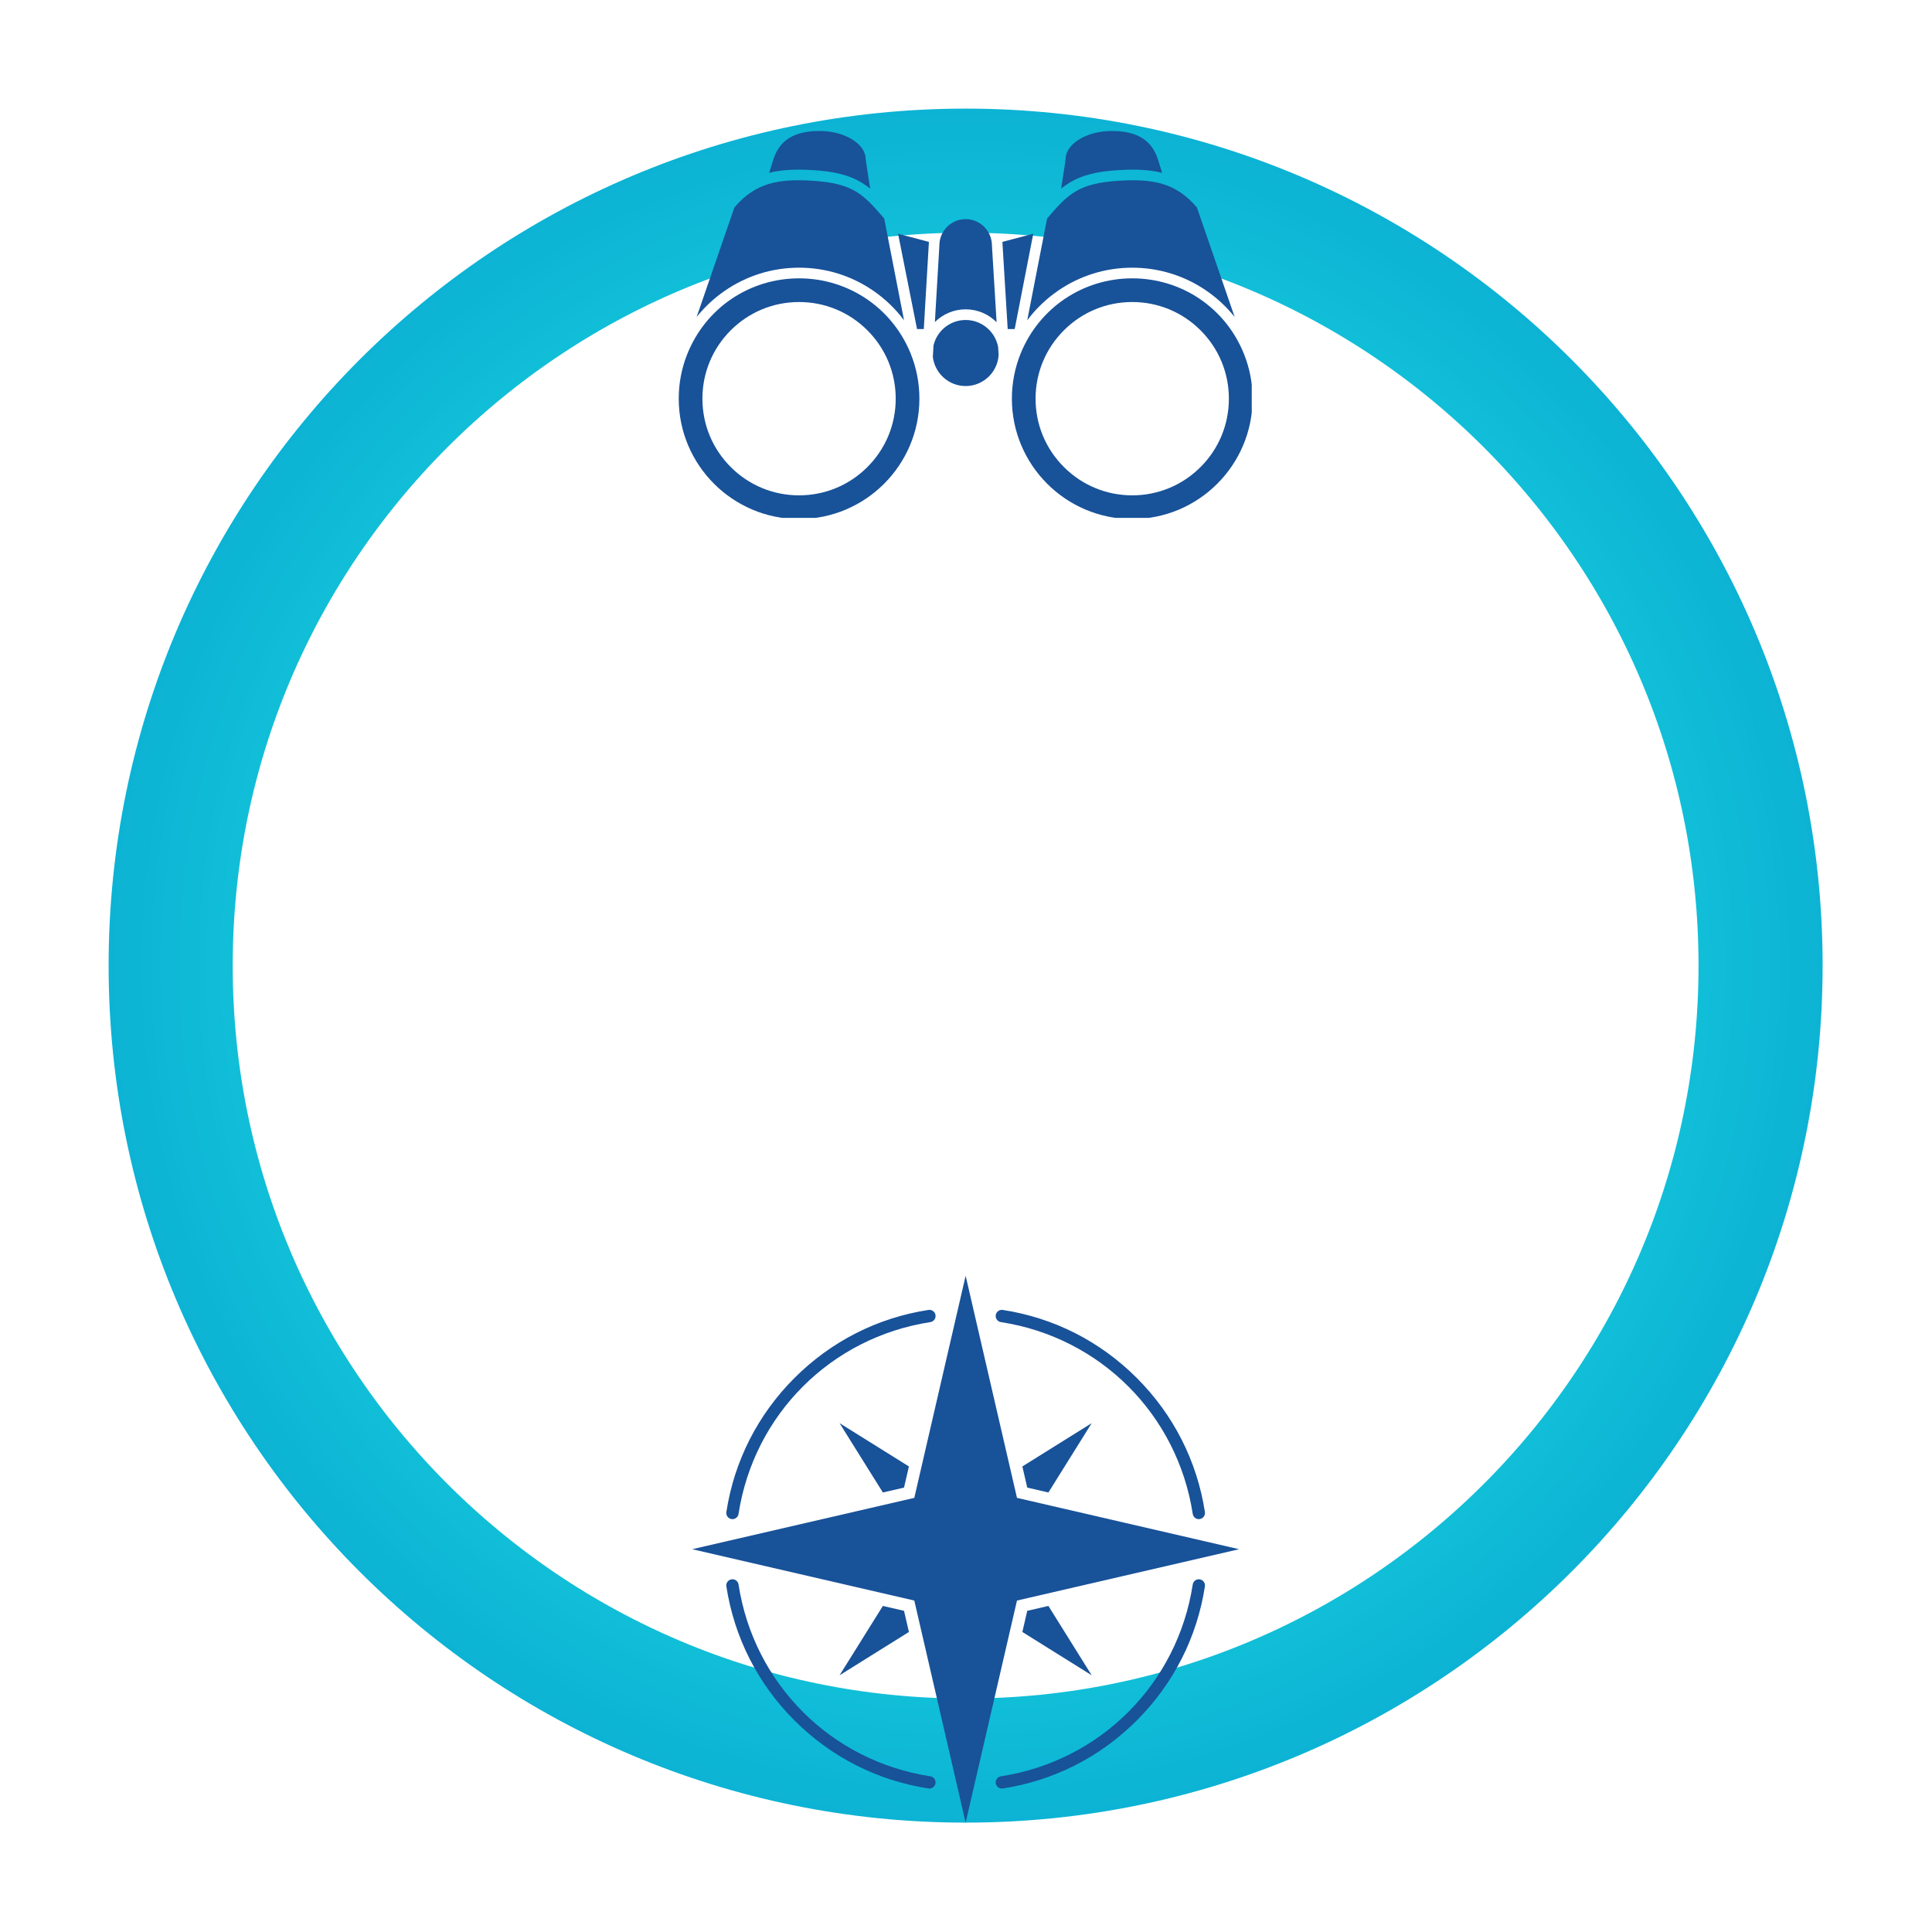
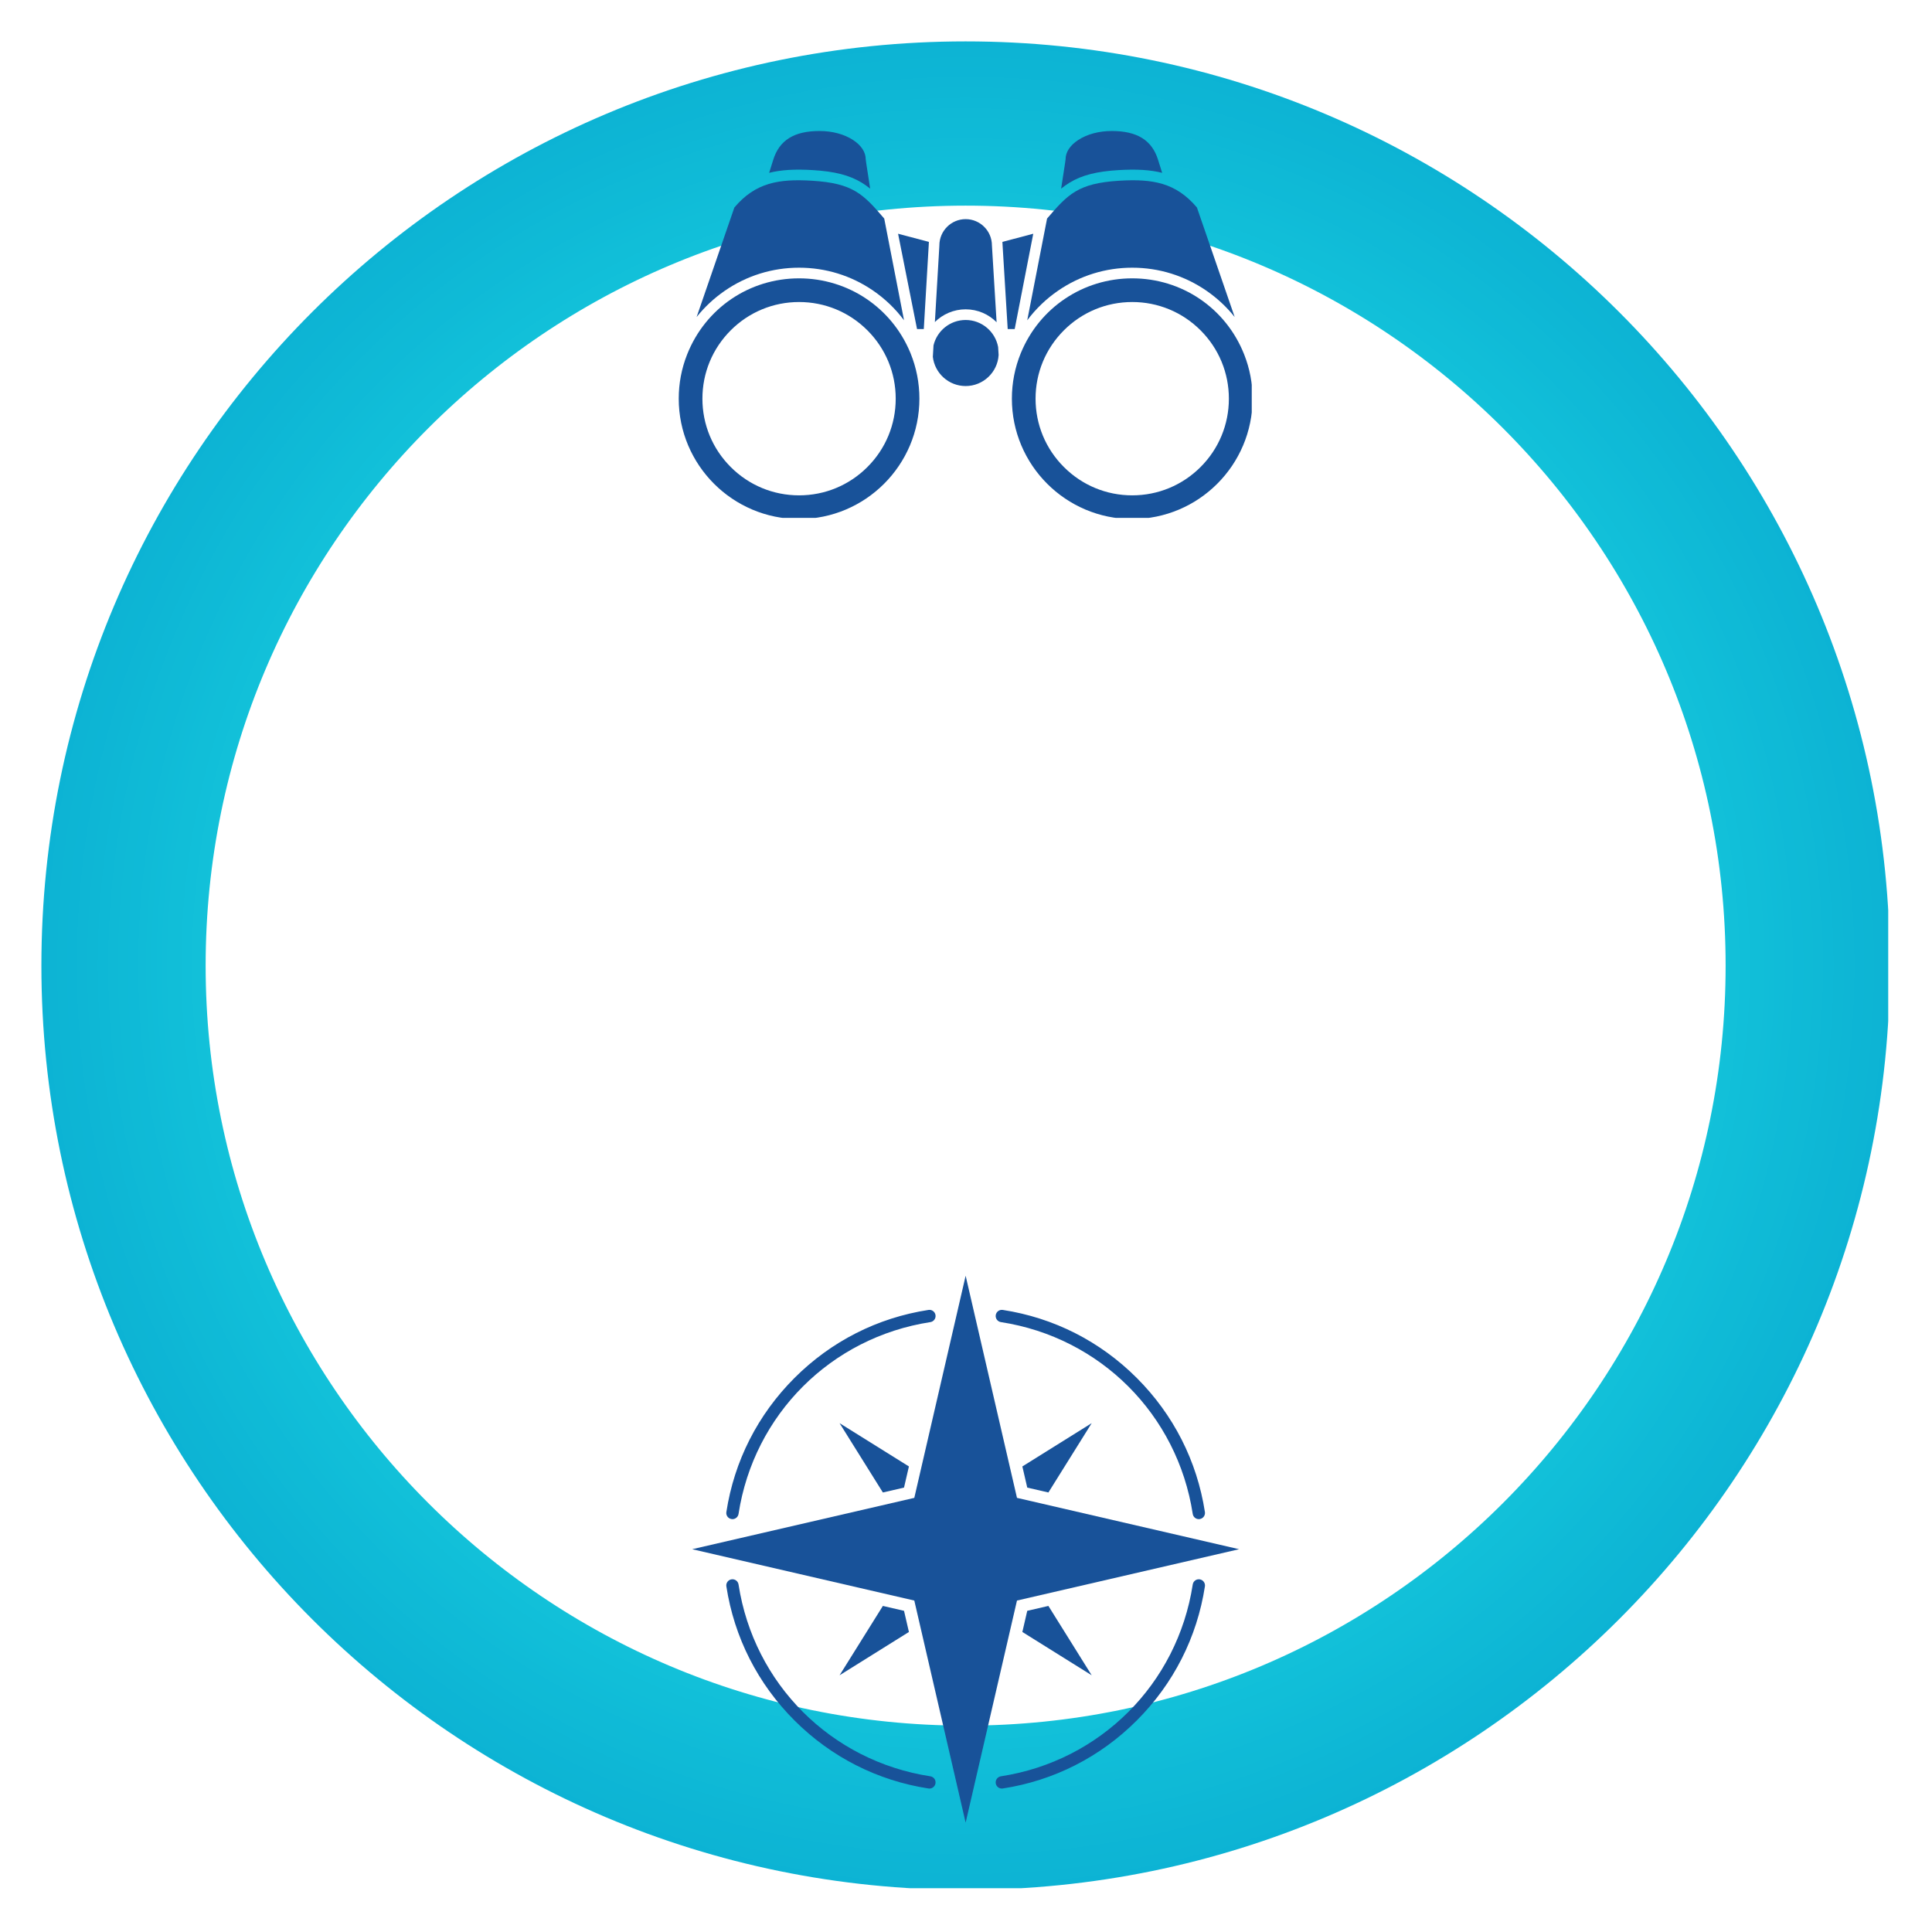
<svg xmlns="http://www.w3.org/2000/svg" width="529" zoomAndPan="magnify" viewBox="0 0 396.75 396.75" height="529" preserveAspectRatio="xMidYMid meet" version="1.0">
  <defs>
-     <clipPath id="25cd5ff26c">
-       <path d="M 22.305 22.305 L 374.289 22.305 L 374.289 374.289 L 22.305 374.289 Z M 22.305 22.305 " clip-rule="nonzero" />
-     </clipPath>
-     <clipPath id="44bf97d518">
-       <path d="M 198.297 22.305 C 101.098 22.305 22.305 101.098 22.305 198.297 C 22.305 295.492 101.098 374.289 198.297 374.289 C 295.492 374.289 374.289 295.492 374.289 198.297 C 374.289 101.098 295.492 22.305 198.297 22.305 Z M 198.297 22.305 " clip-rule="nonzero" />
-     </clipPath>
-     <radialGradient gradientTransform="matrix(1.334174, 0, 0, 1.334174, -0.000000146807, -0.0000146535)" gradientUnits="userSpaceOnUse" r="248.892" cx="175.993" id="7a823cd179" cy="175.993" fx="175.993" fy="175.993">
+     <clipPath id="ffeec0c623">
+       <path d="M 8.5 8.5 L 387.758 8.5 L 387.758 387.758 L 8.5 387.758 Z M 8.5 8.5 " clip-rule="nonzero" />
+     </clipPath>
+     <clipPath id="bf81d97fba">
+       <path d="M 198.301 8.5 C 93.477 8.5 8.5 93.477 8.5 198.301 C 8.5 303.121 93.477 388.098 198.301 388.098 C 303.121 388.098 388.098 303.121 388.098 198.301 C 388.098 93.477 303.121 8.5 198.301 8.5 Z M 198.301 8.5 " clip-rule="nonzero" />
+     </clipPath>
+     <radialGradient gradientTransform="matrix(1.334174, 0, 0, 1.334174, 0.000000152441, -0.0000197942)" gradientUnits="userSpaceOnUse" r="268.419" cx="189.8" id="66770930e5" cy="189.8" fx="189.8" fy="189.8">
      <stop stop-opacity="1" stop-color="rgb(16.794%, 99.835%, 95.221%)" offset="0" />
      <stop stop-opacity="1" stop-color="rgb(16.695%, 99.59%, 95.12%)" offset="0.008" />
      <stop stop-opacity="1" stop-color="rgb(16.628%, 99.425%, 95.053%)" offset="0.012" />
      <stop stop-opacity="1" stop-color="rgb(16.562%, 99.261%, 94.986%)" offset="0.016" />
      <stop stop-opacity="1" stop-color="rgb(16.496%, 99.097%, 94.919%)" offset="0.02" />
      <stop stop-opacity="1" stop-color="rgb(16.431%, 98.933%, 94.852%)" offset="0.023" />
      <stop stop-opacity="1" stop-color="rgb(16.365%, 98.77%, 94.783%)" offset="0.027" />
      <stop stop-opacity="1" stop-color="rgb(16.299%, 98.605%, 94.716%)" offset="0.031" />
      <stop stop-opacity="1" stop-color="rgb(16.232%, 98.442%, 94.649%)" offset="0.035" />
      <stop stop-opacity="1" stop-color="rgb(16.167%, 98.277%, 94.582%)" offset="0.039" />
      <stop stop-opacity="1" stop-color="rgb(16.101%, 98.114%, 94.514%)" offset="0.043" />
      <stop stop-opacity="1" stop-color="rgb(16.035%, 97.949%, 94.447%)" offset="0.047" />
      <stop stop-opacity="1" stop-color="rgb(15.97%, 97.786%, 94.38%)" offset="0.051" />
      <stop stop-opacity="1" stop-color="rgb(15.904%, 97.623%, 94.312%)" offset="0.055" />
      <stop stop-opacity="1" stop-color="rgb(15.837%, 97.458%, 94.244%)" offset="0.059" />
      <stop stop-opacity="1" stop-color="rgb(15.771%, 97.295%, 94.177%)" offset="0.062" />
      <stop stop-opacity="1" stop-color="rgb(15.706%, 97.13%, 94.11%)" offset="0.066" />
      <stop stop-opacity="1" stop-color="rgb(15.64%, 96.967%, 94.043%)" offset="0.07" />
      <stop stop-opacity="1" stop-color="rgb(15.575%, 96.803%, 93.976%)" offset="0.074" />
      <stop stop-opacity="1" stop-color="rgb(15.509%, 96.638%, 93.907%)" offset="0.078" />
      <stop stop-opacity="1" stop-color="rgb(15.442%, 96.475%, 93.84%)" offset="0.082" />
      <stop stop-opacity="1" stop-color="rgb(15.376%, 96.31%, 93.773%)" offset="0.086" />
      <stop stop-opacity="1" stop-color="rgb(15.311%, 96.147%, 93.706%)" offset="0.09" />
      <stop stop-opacity="1" stop-color="rgb(15.245%, 95.982%, 93.639%)" offset="0.094" />
      <stop stop-opacity="1" stop-color="rgb(15.179%, 95.819%, 93.571%)" offset="0.098" />
      <stop stop-opacity="1" stop-color="rgb(15.114%, 95.656%, 93.503%)" offset="0.102" />
      <stop stop-opacity="1" stop-color="rgb(15.048%, 95.491%, 93.436%)" offset="0.105" />
      <stop stop-opacity="1" stop-color="rgb(14.981%, 95.328%, 93.369%)" offset="0.109" />
      <stop stop-opacity="1" stop-color="rgb(14.915%, 95.163%, 93.301%)" offset="0.113" />
      <stop stop-opacity="1" stop-color="rgb(14.85%, 95%, 93.234%)" offset="0.117" />
      <stop stop-opacity="1" stop-color="rgb(14.784%, 94.836%, 93.167%)" offset="0.121" />
      <stop stop-opacity="1" stop-color="rgb(14.719%, 94.672%, 93.098%)" offset="0.125" />
      <stop stop-opacity="1" stop-color="rgb(14.653%, 94.508%, 93.031%)" offset="0.129" />
      <stop stop-opacity="1" stop-color="rgb(14.586%, 94.344%, 92.964%)" offset="0.133" />
      <stop stop-opacity="1" stop-color="rgb(14.52%, 94.18%, 92.897%)" offset="0.137" />
      <stop stop-opacity="1" stop-color="rgb(14.455%, 94.016%, 92.83%)" offset="0.141" />
      <stop stop-opacity="1" stop-color="rgb(14.389%, 93.852%, 92.763%)" offset="0.145" />
      <stop stop-opacity="1" stop-color="rgb(14.323%, 93.689%, 92.696%)" offset="0.148" />
      <stop stop-opacity="1" stop-color="rgb(14.258%, 93.524%, 92.627%)" offset="0.152" />
      <stop stop-opacity="1" stop-color="rgb(14.191%, 93.361%, 92.56%)" offset="0.156" />
      <stop stop-opacity="1" stop-color="rgb(14.125%, 93.196%, 92.493%)" offset="0.16" />
      <stop stop-opacity="1" stop-color="rgb(14.059%, 93.033%, 92.426%)" offset="0.164" />
      <stop stop-opacity="1" stop-color="rgb(13.994%, 92.87%, 92.358%)" offset="0.168" />
      <stop stop-opacity="1" stop-color="rgb(13.928%, 92.705%, 92.291%)" offset="0.172" />
      <stop stop-opacity="1" stop-color="rgb(13.863%, 92.542%, 92.223%)" offset="0.176" />
      <stop stop-opacity="1" stop-color="rgb(13.795%, 92.377%, 92.155%)" offset="0.18" />
      <stop stop-opacity="1" stop-color="rgb(13.73%, 92.213%, 92.088%)" offset="0.184" />
      <stop stop-opacity="1" stop-color="rgb(13.664%, 92.049%, 92.021%)" offset="0.188" />
      <stop stop-opacity="1" stop-color="rgb(13.599%, 91.885%, 91.954%)" offset="0.191" />
      <stop stop-opacity="1" stop-color="rgb(13.533%, 91.722%, 91.887%)" offset="0.195" />
      <stop stop-opacity="1" stop-color="rgb(13.467%, 91.557%, 91.818%)" offset="0.199" />
      <stop stop-opacity="1" stop-color="rgb(13.4%, 91.394%, 91.751%)" offset="0.203" />
      <stop stop-opacity="1" stop-color="rgb(13.335%, 91.229%, 91.684%)" offset="0.207" />
      <stop stop-opacity="1" stop-color="rgb(13.269%, 91.066%, 91.617%)" offset="0.211" />
      <stop stop-opacity="1" stop-color="rgb(13.203%, 90.903%, 91.55%)" offset="0.215" />
      <stop stop-opacity="1" stop-color="rgb(13.138%, 90.738%, 91.483%)" offset="0.219" />
      <stop stop-opacity="1" stop-color="rgb(13.072%, 90.575%, 91.414%)" offset="0.223" />
      <stop stop-opacity="1" stop-color="rgb(13.005%, 90.41%, 91.347%)" offset="0.227" />
      <stop stop-opacity="1" stop-color="rgb(12.939%, 90.247%, 91.28%)" offset="0.23" />
      <stop stop-opacity="1" stop-color="rgb(12.874%, 90.082%, 91.212%)" offset="0.234" />
      <stop stop-opacity="1" stop-color="rgb(12.808%, 89.919%, 91.145%)" offset="0.238" />
      <stop stop-opacity="1" stop-color="rgb(12.743%, 89.755%, 91.078%)" offset="0.242" />
      <stop stop-opacity="1" stop-color="rgb(12.677%, 89.59%, 91.011%)" offset="0.246" />
      <stop stop-opacity="1" stop-color="rgb(12.611%, 89.427%, 90.942%)" offset="0.25" />
      <stop stop-opacity="1" stop-color="rgb(12.512%, 89.182%, 90.842%)" offset="0.254" />
      <stop stop-opacity="1" stop-color="rgb(12.381%, 88.853%, 90.707%)" offset="0.262" />
      <stop stop-opacity="1" stop-color="rgb(12.248%, 88.525%, 90.572%)" offset="0.27" />
      <stop stop-opacity="1" stop-color="rgb(12.117%, 88.197%, 90.437%)" offset="0.277" />
      <stop stop-opacity="1" stop-color="rgb(11.986%, 87.869%, 90.303%)" offset="0.285" />
      <stop stop-opacity="1" stop-color="rgb(11.853%, 87.541%, 90.167%)" offset="0.293" />
      <stop stop-opacity="1" stop-color="rgb(11.722%, 87.215%, 90.033%)" offset="0.301" />
      <stop stop-opacity="1" stop-color="rgb(11.591%, 86.887%, 89.899%)" offset="0.309" />
      <stop stop-opacity="1" stop-color="rgb(11.458%, 86.559%, 89.763%)" offset="0.316" />
      <stop stop-opacity="1" stop-color="rgb(11.327%, 86.23%, 89.629%)" offset="0.324" />
      <stop stop-opacity="1" stop-color="rgb(11.195%, 85.902%, 89.494%)" offset="0.332" />
      <stop stop-opacity="1" stop-color="rgb(11.063%, 85.574%, 89.36%)" offset="0.34" />
      <stop stop-opacity="1" stop-color="rgb(10.931%, 85.246%, 89.224%)" offset="0.348" />
      <stop stop-opacity="1" stop-color="rgb(10.8%, 84.92%, 89.09%)" offset="0.355" />
      <stop stop-opacity="1" stop-color="rgb(10.669%, 84.592%, 88.956%)" offset="0.363" />
      <stop stop-opacity="1" stop-color="rgb(10.536%, 84.264%, 88.82%)" offset="0.371" />
      <stop stop-opacity="1" stop-color="rgb(10.405%, 83.936%, 88.686%)" offset="0.379" />
      <stop stop-opacity="1" stop-color="rgb(10.274%, 83.607%, 88.551%)" offset="0.387" />
      <stop stop-opacity="1" stop-color="rgb(10.141%, 83.279%, 88.416%)" offset="0.395" />
      <stop stop-opacity="1" stop-color="rgb(10.01%, 82.953%, 88.281%)" offset="0.402" />
      <stop stop-opacity="1" stop-color="rgb(9.879%, 82.625%, 88.147%)" offset="0.41" />
      <stop stop-opacity="1" stop-color="rgb(9.746%, 82.297%, 88.011%)" offset="0.418" />
      <stop stop-opacity="1" stop-color="rgb(9.615%, 81.969%, 87.877%)" offset="0.426" />
      <stop stop-opacity="1" stop-color="rgb(9.483%, 81.641%, 87.743%)" offset="0.434" />
      <stop stop-opacity="1" stop-color="rgb(9.351%, 81.313%, 87.607%)" offset="0.441" />
      <stop stop-opacity="1" stop-color="rgb(9.219%, 80.986%, 87.473%)" offset="0.449" />
      <stop stop-opacity="1" stop-color="rgb(9.088%, 80.658%, 87.338%)" offset="0.457" />
      <stop stop-opacity="1" stop-color="rgb(8.955%, 80.33%, 87.202%)" offset="0.465" />
      <stop stop-opacity="1" stop-color="rgb(8.824%, 80.002%, 87.068%)" offset="0.473" />
      <stop stop-opacity="1" stop-color="rgb(8.693%, 79.674%, 86.934%)" offset="0.48" />
      <stop stop-opacity="1" stop-color="rgb(8.56%, 79.346%, 86.798%)" offset="0.488" />
      <stop stop-opacity="1" stop-color="rgb(8.429%, 79.019%, 86.664%)" offset="0.496" />
      <stop stop-opacity="1" stop-color="rgb(8.33%, 78.773%, 86.563%)" offset="0.504" />
      <stop stop-opacity="1" stop-color="rgb(8.264%, 78.609%, 86.496%)" offset="0.508" />
      <stop stop-opacity="1" stop-color="rgb(8.199%, 78.445%, 86.429%)" offset="0.512" />
      <stop stop-opacity="1" stop-color="rgb(8.133%, 78.281%, 86.36%)" offset="0.516" />
      <stop stop-opacity="1" stop-color="rgb(8.066%, 78.117%, 86.293%)" offset="0.52" />
      <stop stop-opacity="1" stop-color="rgb(8%, 77.954%, 86.226%)" offset="0.523" />
      <stop stop-opacity="1" stop-color="rgb(7.935%, 77.789%, 86.159%)" offset="0.527" />
      <stop stop-opacity="1" stop-color="rgb(7.869%, 77.626%, 86.092%)" offset="0.531" />
      <stop stop-opacity="1" stop-color="rgb(7.803%, 77.461%, 86.024%)" offset="0.535" />
      <stop stop-opacity="1" stop-color="rgb(7.738%, 77.298%, 85.957%)" offset="0.539" />
      <stop stop-opacity="1" stop-color="rgb(7.671%, 77.133%, 85.889%)" offset="0.543" />
      <stop stop-opacity="1" stop-color="rgb(7.605%, 76.97%, 85.822%)" offset="0.547" />
      <stop stop-opacity="1" stop-color="rgb(7.539%, 76.807%, 85.754%)" offset="0.551" />
      <stop stop-opacity="1" stop-color="rgb(7.474%, 76.642%, 85.687%)" offset="0.555" />
      <stop stop-opacity="1" stop-color="rgb(7.408%, 76.479%, 85.62%)" offset="0.559" />
      <stop stop-opacity="1" stop-color="rgb(7.343%, 76.314%, 85.553%)" offset="0.562" />
      <stop stop-opacity="1" stop-color="rgb(7.275%, 76.151%, 85.484%)" offset="0.566" />
      <stop stop-opacity="1" stop-color="rgb(7.21%, 75.987%, 85.417%)" offset="0.57" />
      <stop stop-opacity="1" stop-color="rgb(7.144%, 75.822%, 85.35%)" offset="0.574" />
      <stop stop-opacity="1" stop-color="rgb(7.079%, 75.659%, 85.283%)" offset="0.578" />
      <stop stop-opacity="1" stop-color="rgb(7.013%, 75.494%, 85.216%)" offset="0.582" />
      <stop stop-opacity="1" stop-color="rgb(6.947%, 75.331%, 85.149%)" offset="0.586" />
      <stop stop-opacity="1" stop-color="rgb(6.88%, 75.166%, 85.08%)" offset="0.59" />
      <stop stop-opacity="1" stop-color="rgb(6.815%, 75.003%, 85.013%)" offset="0.594" />
      <stop stop-opacity="1" stop-color="rgb(6.749%, 74.84%, 84.946%)" offset="0.598" />
      <stop stop-opacity="1" stop-color="rgb(6.683%, 74.675%, 84.879%)" offset="0.602" />
      <stop stop-opacity="1" stop-color="rgb(6.618%, 74.512%, 84.811%)" offset="0.605" />
      <stop stop-opacity="1" stop-color="rgb(6.552%, 74.347%, 84.744%)" offset="0.609" />
      <stop stop-opacity="1" stop-color="rgb(6.485%, 74.184%, 84.676%)" offset="0.613" />
      <stop stop-opacity="1" stop-color="rgb(6.419%, 74.02%, 84.608%)" offset="0.617" />
      <stop stop-opacity="1" stop-color="rgb(6.354%, 73.856%, 84.541%)" offset="0.621" />
      <stop stop-opacity="1" stop-color="rgb(6.288%, 73.692%, 84.474%)" offset="0.625" />
      <stop stop-opacity="1" stop-color="rgb(6.19%, 73.445%, 84.373%)" offset="0.629" />
      <stop stop-opacity="1" stop-color="rgb(6.058%, 73.119%, 84.238%)" offset="0.637" />
      <stop stop-opacity="1" stop-color="rgb(5.927%, 72.791%, 84.103%)" offset="0.645" />
      <stop stop-opacity="1" stop-color="rgb(5.795%, 72.462%, 83.969%)" offset="0.652" />
      <stop stop-opacity="1" stop-color="rgb(5.663%, 72.134%, 83.833%)" offset="0.66" />
      <stop stop-opacity="1" stop-color="rgb(5.531%, 71.806%, 83.699%)" offset="0.668" />
      <stop stop-opacity="1" stop-color="rgb(5.4%, 71.478%, 83.565%)" offset="0.676" />
      <stop stop-opacity="1" stop-color="rgb(5.267%, 71.152%, 83.429%)" offset="0.684" />
      <stop stop-opacity="1" stop-color="rgb(5.136%, 70.824%, 83.295%)" offset="0.691" />
      <stop stop-opacity="1" stop-color="rgb(5.005%, 70.496%, 83.16%)" offset="0.699" />
      <stop stop-opacity="1" stop-color="rgb(4.872%, 70.168%, 83.025%)" offset="0.707" />
      <stop stop-opacity="1" stop-color="rgb(4.741%, 69.839%, 82.89%)" offset="0.715" />
      <stop stop-opacity="1" stop-color="rgb(4.61%, 69.511%, 82.756%)" offset="0.723" />
      <stop stop-opacity="1" stop-color="rgb(4.477%, 69.185%, 82.622%)" offset="0.73" />
      <stop stop-opacity="1" stop-color="rgb(4.346%, 68.857%, 82.486%)" offset="0.738" />
      <stop stop-opacity="1" stop-color="rgb(4.214%, 68.529%, 82.352%)" offset="0.746" />
      <stop stop-opacity="1" stop-color="rgb(4.115%, 68.283%, 82.251%)" offset="0.754" />
      <stop stop-opacity="1" stop-color="rgb(4.05%, 68.118%, 82.184%)" offset="0.758" />
      <stop stop-opacity="1" stop-color="rgb(3.983%, 67.955%, 82.115%)" offset="0.762" />
      <stop stop-opacity="1" stop-color="rgb(3.917%, 67.792%, 82.048%)" offset="0.766" />
      <stop stop-opacity="1" stop-color="rgb(3.851%, 67.627%, 81.981%)" offset="0.77" />
      <stop stop-opacity="1" stop-color="rgb(3.786%, 67.464%, 81.914%)" offset="0.773" />
      <stop stop-opacity="1" stop-color="rgb(3.72%, 67.299%, 81.847%)" offset="0.777" />
      <stop stop-opacity="1" stop-color="rgb(3.654%, 67.136%, 81.779%)" offset="0.781" />
      <stop stop-opacity="1" stop-color="rgb(3.587%, 66.972%, 81.711%)" offset="0.785" />
      <stop stop-opacity="1" stop-color="rgb(3.522%, 66.808%, 81.644%)" offset="0.789" />
      <stop stop-opacity="1" stop-color="rgb(3.456%, 66.644%, 81.577%)" offset="0.793" />
      <stop stop-opacity="1" stop-color="rgb(3.391%, 66.479%, 81.509%)" offset="0.797" />
      <stop stop-opacity="1" stop-color="rgb(3.325%, 66.316%, 81.442%)" offset="0.801" />
      <stop stop-opacity="1" stop-color="rgb(3.259%, 66.151%, 81.375%)" offset="0.805" />
      <stop stop-opacity="1" stop-color="rgb(3.192%, 65.988%, 81.306%)" offset="0.809" />
      <stop stop-opacity="1" stop-color="rgb(3.127%, 65.825%, 81.239%)" offset="0.812" />
      <stop stop-opacity="1" stop-color="rgb(3.029%, 65.578%, 81.139%)" offset="0.816" />
      <stop stop-opacity="1" stop-color="rgb(2.896%, 65.251%, 81.004%)" offset="0.824" />
      <stop stop-opacity="1" stop-color="rgb(2.765%, 64.923%, 80.869%)" offset="0.832" />
      <stop stop-opacity="1" stop-color="rgb(2.634%, 64.595%, 80.734%)" offset="0.84" />
      <stop stop-opacity="1" stop-color="rgb(2.501%, 64.267%, 80.6%)" offset="0.848" />
      <stop stop-opacity="1" stop-color="rgb(2.37%, 63.939%, 80.464%)" offset="0.855" />
      <stop stop-opacity="1" stop-color="rgb(2.238%, 63.611%, 80.33%)" offset="0.863" />
      <stop stop-opacity="1" stop-color="rgb(2.107%, 63.284%, 80.196%)" offset="0.871" />
      <stop stop-opacity="1" stop-color="rgb(2.008%, 63.039%, 80.095%)" offset="0.879" />
      <stop stop-opacity="1" stop-color="rgb(1.941%, 62.874%, 80.026%)" offset="0.883" />
      <stop stop-opacity="1" stop-color="rgb(1.875%, 62.711%, 79.959%)" offset="0.887" />
      <stop stop-opacity="1" stop-color="rgb(1.81%, 62.546%, 79.892%)" offset="0.891" />
      <stop stop-opacity="1" stop-color="rgb(1.744%, 62.383%, 79.825%)" offset="0.895" />
      <stop stop-opacity="1" stop-color="rgb(1.678%, 62.218%, 79.758%)" offset="0.898" />
      <stop stop-opacity="1" stop-color="rgb(1.613%, 62.054%, 79.691%)" offset="0.902" />
      <stop stop-opacity="1" stop-color="rgb(1.546%, 61.891%, 79.622%)" offset="0.906" />
      <stop stop-opacity="1" stop-color="rgb(1.448%, 61.644%, 79.521%)" offset="0.91" />
      <stop stop-opacity="1" stop-color="rgb(1.317%, 61.317%, 79.387%)" offset="0.918" />
      <stop stop-opacity="1" stop-color="rgb(1.184%, 60.989%, 79.253%)" offset="0.926" />
      <stop stop-opacity="1" stop-color="rgb(1.053%, 60.661%, 79.117%)" offset="0.934" />
      <stop stop-opacity="1" stop-color="rgb(0.954%, 60.416%, 79.016%)" offset="0.941" />
      <stop stop-opacity="1" stop-color="rgb(0.888%, 60.251%, 78.949%)" offset="0.945" />
      <stop stop-opacity="1" stop-color="rgb(0.822%, 60.088%, 78.882%)" offset="0.949" />
      <stop stop-opacity="1" stop-color="rgb(0.755%, 59.924%, 78.815%)" offset="0.953" />
      <stop stop-opacity="1" stop-color="rgb(0.658%, 59.677%, 78.712%)" offset="0.957" />
      <stop stop-opacity="1" stop-color="rgb(0.526%, 59.351%, 78.578%)" offset="0.965" />
      <stop stop-opacity="1" stop-color="rgb(0.427%, 59.105%, 78.477%)" offset="0.973" />
      <stop stop-opacity="1" stop-color="rgb(0.36%, 58.94%, 78.41%)" offset="0.977" />
      <stop stop-opacity="1" stop-color="rgb(0.262%, 58.694%, 78.308%)" offset="0.98" />
      <stop stop-opacity="1" stop-color="rgb(0.163%, 58.449%, 78.207%)" offset="0.988" />
      <stop stop-opacity="1" stop-color="rgb(0.066%, 58.203%, 78.107%)" offset="0.992" />
      <stop stop-opacity="1" stop-color="rgb(0%, 58.04%, 78.04%)" offset="1" />
    </radialGradient>
-     <clipPath id="8d5e5a900b">
+     <clipPath id="ab4abe4fb8">
      <path d="M 142.145 261.984 L 254.574 261.984 L 254.574 374.414 L 142.145 374.414 Z M 142.145 261.984 " clip-rule="nonzero" />
    </clipPath>
-     <clipPath id="bb368214b4">
+     <clipPath id="bc3a2054d0">
      <path d="M 217 26.898 L 239 26.898 L 239 39 L 217 39 Z M 217 26.898 " clip-rule="nonzero" />
    </clipPath>
-     <clipPath id="b9b66ce1f9">
+     <clipPath id="0f4e0a06e2">
      <path d="M 157 26.898 L 179 26.898 L 179 39 L 157 39 Z M 157 26.898 " clip-rule="nonzero" />
    </clipPath>
-     <clipPath id="3957a203cf">
+     <clipPath id="0d4dda3ff3">
      <path d="M 139.379 57 L 189 57 L 189 106.348 L 139.379 106.348 Z M 139.379 57 " clip-rule="nonzero" />
    </clipPath>
-     <clipPath id="97a9ca5016">
+     <clipPath id="7ebb53575c">
      <path d="M 207 57 L 257.055 57 L 257.055 106.348 L 207 106.348 Z M 207 57 " clip-rule="nonzero" />
    </clipPath>
  </defs>
-   <g clip-path="url(#25cd5ff26c)">
-     <g clip-path="url(#44bf97d518)">
-       <path stroke-linecap="butt" transform="matrix(0.749528, 0, 0, 0.749528, 22.30343, 22.30337)" fill="none" stroke-linejoin="miter" d="M 234.806 0.002 C 105.125 0.002 0.002 105.125 0.002 234.806 C 0.002 364.481 105.125 469.61 234.806 469.61 C 364.481 469.61 469.61 364.481 469.61 234.806 C 469.61 105.125 364.481 0.002 234.806 0.002 Z M 234.806 0.002 " stroke="url(#7a823cd179)" stroke-width="68" stroke-miterlimit="4" />
+   <g clip-path="url(#ffeec0c623)">
+     <g clip-path="url(#bf81d97fba)">
+       <path stroke-linecap="butt" transform="matrix(0.749528, 0, 0, 0.749528, 8.498589, 8.498589)" fill="none" stroke-linejoin="miter" d="M 253.229 0.002 C 113.375 0.002 0.002 113.375 0.002 253.229 C 0.002 393.078 113.375 506.451 253.229 506.451 C 393.078 506.451 506.451 393.078 506.451 253.229 C 506.451 113.375 393.078 0.002 253.229 0.002 Z M 253.229 0.002 " stroke="url(#66770930e5)" stroke-width="90" stroke-miterlimit="4" />
    </g>
  </g>
  <path fill="#185299" d="M 246.188 311.969 C 245.57 311.969 245.031 311.52 244.938 310.895 C 241.789 290.48 225.961 274.652 205.543 271.504 C 204.855 271.398 204.379 270.75 204.484 270.062 C 204.59 269.371 205.234 268.898 205.93 269.004 C 216.406 270.613 225.926 275.449 233.453 282.98 C 240.988 290.516 245.82 300.035 247.438 310.508 C 247.543 311.199 247.066 311.844 246.379 311.949 C 246.312 311.965 246.246 311.969 246.188 311.969 " fill-opacity="1" fill-rule="nonzero" />
  <path fill="#185299" d="M 150.414 311.969 C 150.352 311.969 150.285 311.965 150.223 311.949 C 149.527 311.844 149.055 311.199 149.164 310.508 C 150.777 300.035 155.613 290.516 163.145 282.98 C 170.676 275.449 180.195 270.613 190.672 269.004 C 191.363 268.895 192.008 269.367 192.113 270.062 C 192.219 270.75 191.746 271.398 191.059 271.504 C 170.641 274.652 154.809 290.48 151.664 310.895 C 151.566 311.52 151.027 311.969 150.414 311.969 " fill-opacity="1" fill-rule="nonzero" />
  <path fill="#185299" d="M 190.863 367.293 C 190.797 367.293 190.73 367.289 190.668 367.277 C 180.195 365.664 170.676 360.828 163.141 353.297 C 155.609 345.766 150.777 336.246 149.164 325.77 C 149.055 325.082 149.527 324.434 150.223 324.328 C 150.914 324.223 151.559 324.695 151.664 325.383 C 154.809 345.801 170.641 361.633 191.051 364.777 C 191.746 364.883 192.219 365.531 192.109 366.219 C 192.012 366.848 191.473 367.293 190.863 367.293 " fill-opacity="1" fill-rule="nonzero" />
  <path fill="#185299" d="M 205.738 367.293 C 205.121 367.293 204.582 366.848 204.484 366.219 C 204.379 365.531 204.855 364.883 205.543 364.777 C 225.961 361.633 241.789 345.801 244.938 325.387 C 245.043 324.695 245.688 324.223 246.379 324.332 C 247.066 324.438 247.543 325.082 247.438 325.773 C 245.82 336.246 240.988 345.766 233.453 353.301 C 225.922 360.832 216.406 365.668 205.93 367.277 C 205.863 367.289 205.797 367.293 205.738 367.293 " fill-opacity="1" fill-rule="nonzero" />
-   <g clip-path="url(#8d5e5a900b)">
+   <g clip-path="url(#ab4abe4fb8)">
    <path fill="#185299" d="M 208.844 307.598 L 198.301 261.984 L 187.758 307.598 L 142.145 318.141 L 187.758 328.684 L 198.301 374.297 L 208.844 328.684 L 254.457 318.141 L 208.844 307.598 " fill-opacity="1" fill-rule="nonzero" />
  </g>
  <path fill="#185299" d="M 185.648 305.488 L 186.652 301.145 L 172.41 292.254 L 181.305 306.492 L 185.648 305.488 " fill-opacity="1" fill-rule="nonzero" />
  <path fill="#185299" d="M 210.953 305.488 L 215.297 306.492 L 224.188 292.254 L 209.949 301.145 L 210.953 305.488 " fill-opacity="1" fill-rule="nonzero" />
  <path fill="#185299" d="M 210.953 330.793 L 209.949 335.137 L 224.188 344.031 L 215.297 329.789 L 210.953 330.793 " fill-opacity="1" fill-rule="nonzero" />
  <path fill="#185299" d="M 185.648 330.793 L 181.305 329.789 L 172.41 344.031 L 186.652 335.137 L 185.648 330.793 " fill-opacity="1" fill-rule="nonzero" />
-   <g clip-path="url(#bb368214b4)">
+   <g clip-path="url(#bc3a2054d0)">
    <path fill="#185299" d="M 229.719 34.93 C 233.422 34.707 236.238 34.883 238.656 35.492 L 237.836 32.879 C 236.582 28.801 233.555 26.902 228.305 26.902 C 225.691 26.902 223.246 27.555 221.426 28.746 C 219.746 29.84 218.824 31.246 218.824 32.707 C 218.824 32.805 218.824 32.875 217.91 38.742 C 218.461 38.293 219.035 37.879 219.648 37.508 C 222.184 35.973 225.195 35.199 229.719 34.93 Z M 229.719 34.93 " fill-opacity="1" fill-rule="nonzero" />
  </g>
  <path fill="#185299" d="M 217.32 59.668 C 221.801 56.598 227.055 54.973 232.512 54.973 C 238.012 54.973 243.305 56.621 247.809 59.742 C 249.996 61.258 251.926 63.062 253.551 65.105 L 245.797 42.609 C 241.457 37.477 236.652 36.703 229.852 37.113 C 221.363 37.625 219.301 39.902 215.023 44.879 L 210.953 65.77 C 212.715 63.418 214.855 61.355 217.32 59.668 Z M 217.32 59.668 " fill-opacity="1" fill-rule="nonzero" />
  <path fill="#185299" d="M 212.188 48 L 205.852 49.672 C 205.871 49.898 205.887 50.129 205.887 50.359 L 206.938 67.574 L 208.375 67.574 Z M 212.188 48 " fill-opacity="1" fill-rule="nonzero" />
  <path fill="#185299" d="M 204.66 66.176 L 203.703 50.461 C 203.699 50.441 203.699 50.418 203.699 50.395 C 203.699 47.422 201.277 45 198.305 45 C 195.328 45 192.906 47.422 192.906 50.395 C 192.906 50.418 192.906 50.438 192.906 50.461 L 191.984 66.133 C 193.609 64.52 195.844 63.523 198.305 63.523 C 200.785 63.523 203.035 64.539 204.66 66.176 Z M 204.66 66.176 " fill-opacity="1" fill-rule="nonzero" />
  <path fill="#185299" d="M 188.32 67.574 L 189.707 67.574 L 190.719 50.363 C 190.719 50.129 190.73 49.902 190.754 49.676 L 184.426 48 Z M 188.32 67.574 " fill-opacity="1" fill-rule="nonzero" />
-   <g clip-path="url(#b9b66ce1f9)">
+   <g clip-path="url(#0f4e0a06e2)">
    <path fill="#185299" d="M 166.887 34.93 C 171.406 35.199 174.422 35.973 176.957 37.508 C 177.57 37.879 178.145 38.293 178.695 38.742 C 177.781 32.875 177.781 32.805 177.781 32.707 C 177.781 31.246 176.859 29.84 175.18 28.746 C 173.359 27.555 170.914 26.902 168.301 26.902 C 163.051 26.902 160.02 28.801 158.77 32.879 L 157.949 35.492 C 160.367 34.883 163.184 34.707 166.887 34.93 Z M 166.887 34.93 " fill-opacity="1" fill-rule="nonzero" />
  </g>
  <path fill="#185299" d="M 148.797 59.742 C 153.301 56.621 158.594 54.973 164.094 54.973 C 169.551 54.973 174.801 56.594 179.285 59.668 C 181.75 61.355 183.891 63.418 185.648 65.77 L 181.582 44.879 C 177.305 39.902 175.242 37.625 166.754 37.113 C 159.953 36.703 155.148 37.477 150.809 42.609 L 143.055 65.105 C 144.68 63.062 146.609 61.258 148.797 59.742 Z M 148.797 59.742 " fill-opacity="1" fill-rule="nonzero" />
-   <g clip-path="url(#3957a203cf)">
+   <g clip-path="url(#0d4dda3ff3)">
    <path fill="#185299" d="M 186.93 72.406 C 183.086 63.141 174.141 57.16 164.094 57.16 C 153.91 57.16 144.91 63.262 141.137 72.711 L 141.105 72.793 C 139.961 75.684 139.383 78.734 139.383 81.871 C 139.383 95.5 150.469 106.586 164.094 106.586 C 177.719 106.586 188.805 95.5 188.805 81.871 C 188.805 78.652 188.195 75.52 186.996 72.566 Z M 178.129 95.906 C 174.383 99.656 169.395 101.723 164.094 101.723 C 158.793 101.723 153.809 99.656 150.059 95.906 C 146.312 92.16 144.246 87.176 144.246 81.871 C 144.246 76.57 146.312 71.586 150.059 67.836 C 153.809 64.09 158.793 62.023 164.094 62.023 C 169.395 62.023 174.383 64.09 178.129 67.836 C 181.879 71.586 183.941 76.57 183.941 81.871 C 183.941 87.176 181.879 92.16 178.129 95.906 Z M 178.129 95.906 " fill-opacity="1" fill-rule="nonzero" />
  </g>
  <path fill="#185299" d="M 198.301 65.711 C 195.102 65.711 192.414 67.941 191.703 70.926 L 191.566 73.281 C 191.957 76.652 194.828 79.277 198.301 79.277 C 201.906 79.277 204.863 76.453 205.074 72.902 L 204.973 71.262 C 204.391 68.109 201.621 65.711 198.301 65.711 Z M 198.301 65.711 " fill-opacity="1" fill-rule="nonzero" />
-   <g clip-path="url(#97a9ca5016)">
+   <g clip-path="url(#7ebb53575c)">
    <path fill="#185299" d="M 255.5 72.793 L 255.457 72.684 C 251.68 63.25 242.684 57.16 232.512 57.16 C 222.445 57.16 213.488 63.16 209.656 72.457 L 209.609 72.566 C 208.41 75.52 207.797 78.652 207.797 81.871 C 207.797 95.496 218.883 106.586 232.512 106.586 C 246.137 106.586 257.223 95.496 257.223 81.871 C 257.223 78.734 256.645 75.68 255.5 72.793 Z M 246.547 95.906 C 242.797 99.656 237.812 101.723 232.512 101.723 C 227.211 101.723 222.223 99.656 218.477 95.906 C 214.727 92.16 212.66 87.176 212.66 81.871 C 212.66 76.57 214.727 71.586 218.477 67.836 C 222.223 64.09 227.207 62.023 232.512 62.023 C 237.812 62.023 242.797 64.09 246.547 67.836 C 250.293 71.586 252.359 76.57 252.359 81.871 C 252.359 87.176 250.293 92.16 246.547 95.906 Z M 246.547 95.906 " fill-opacity="1" fill-rule="nonzero" />
  </g>
</svg>
